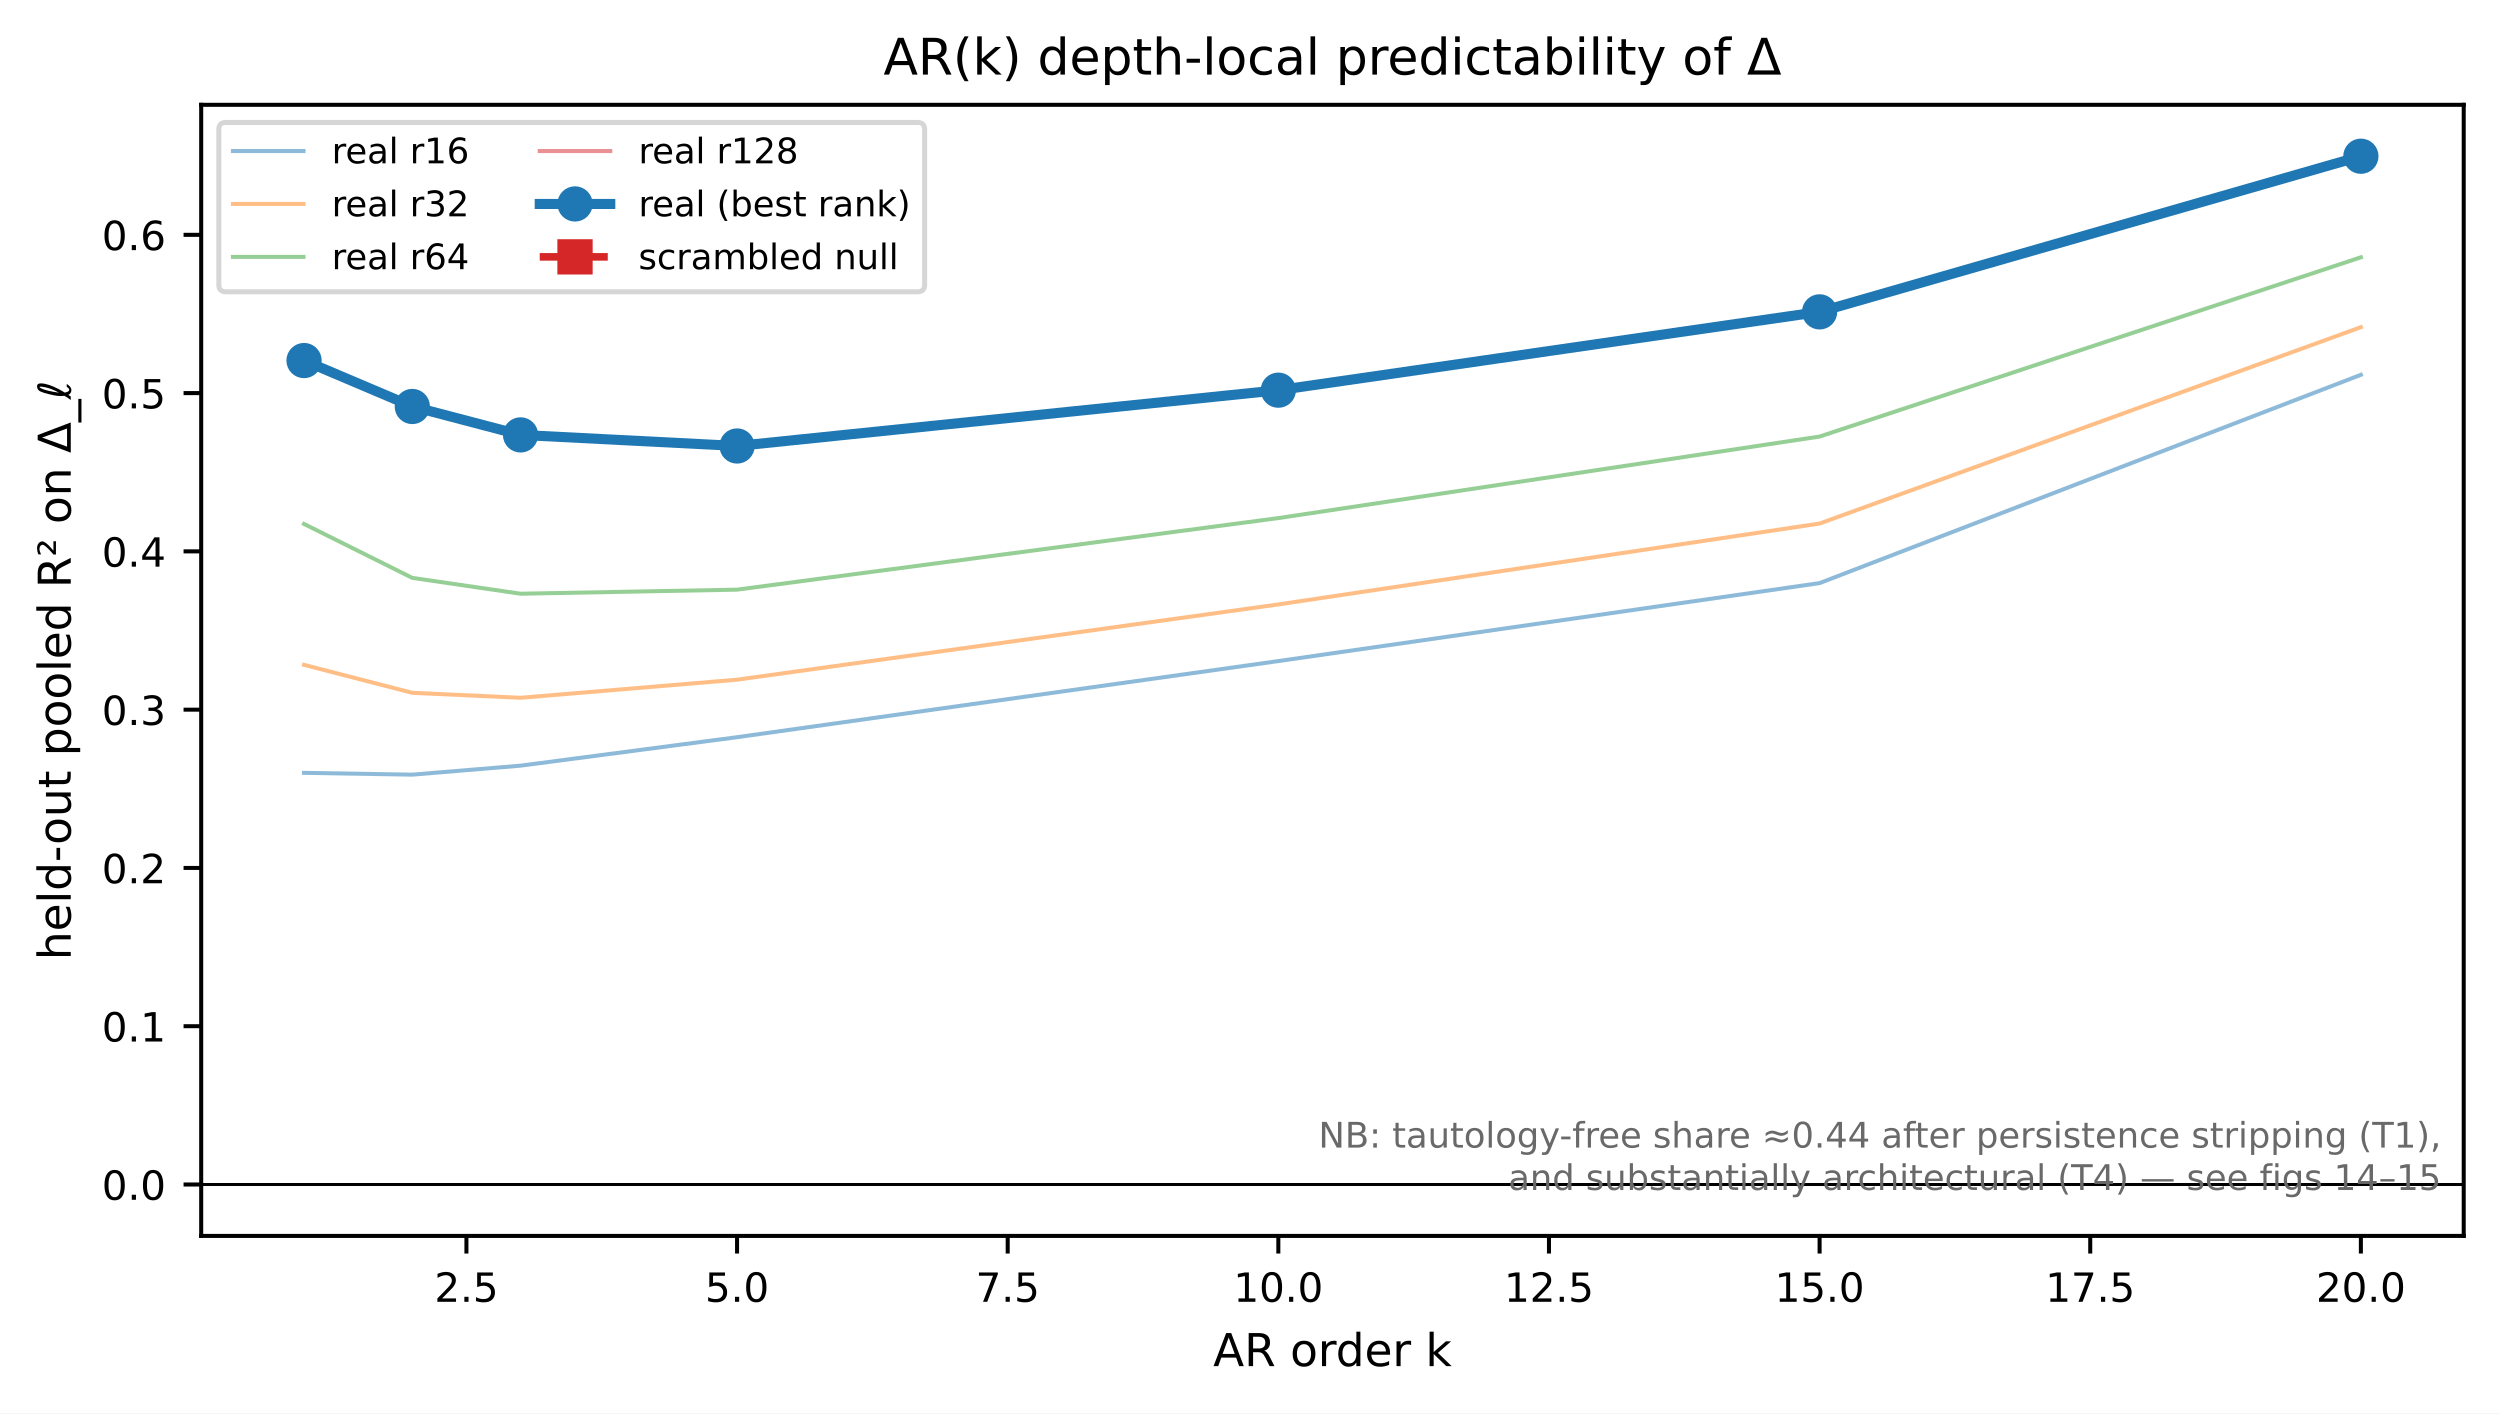
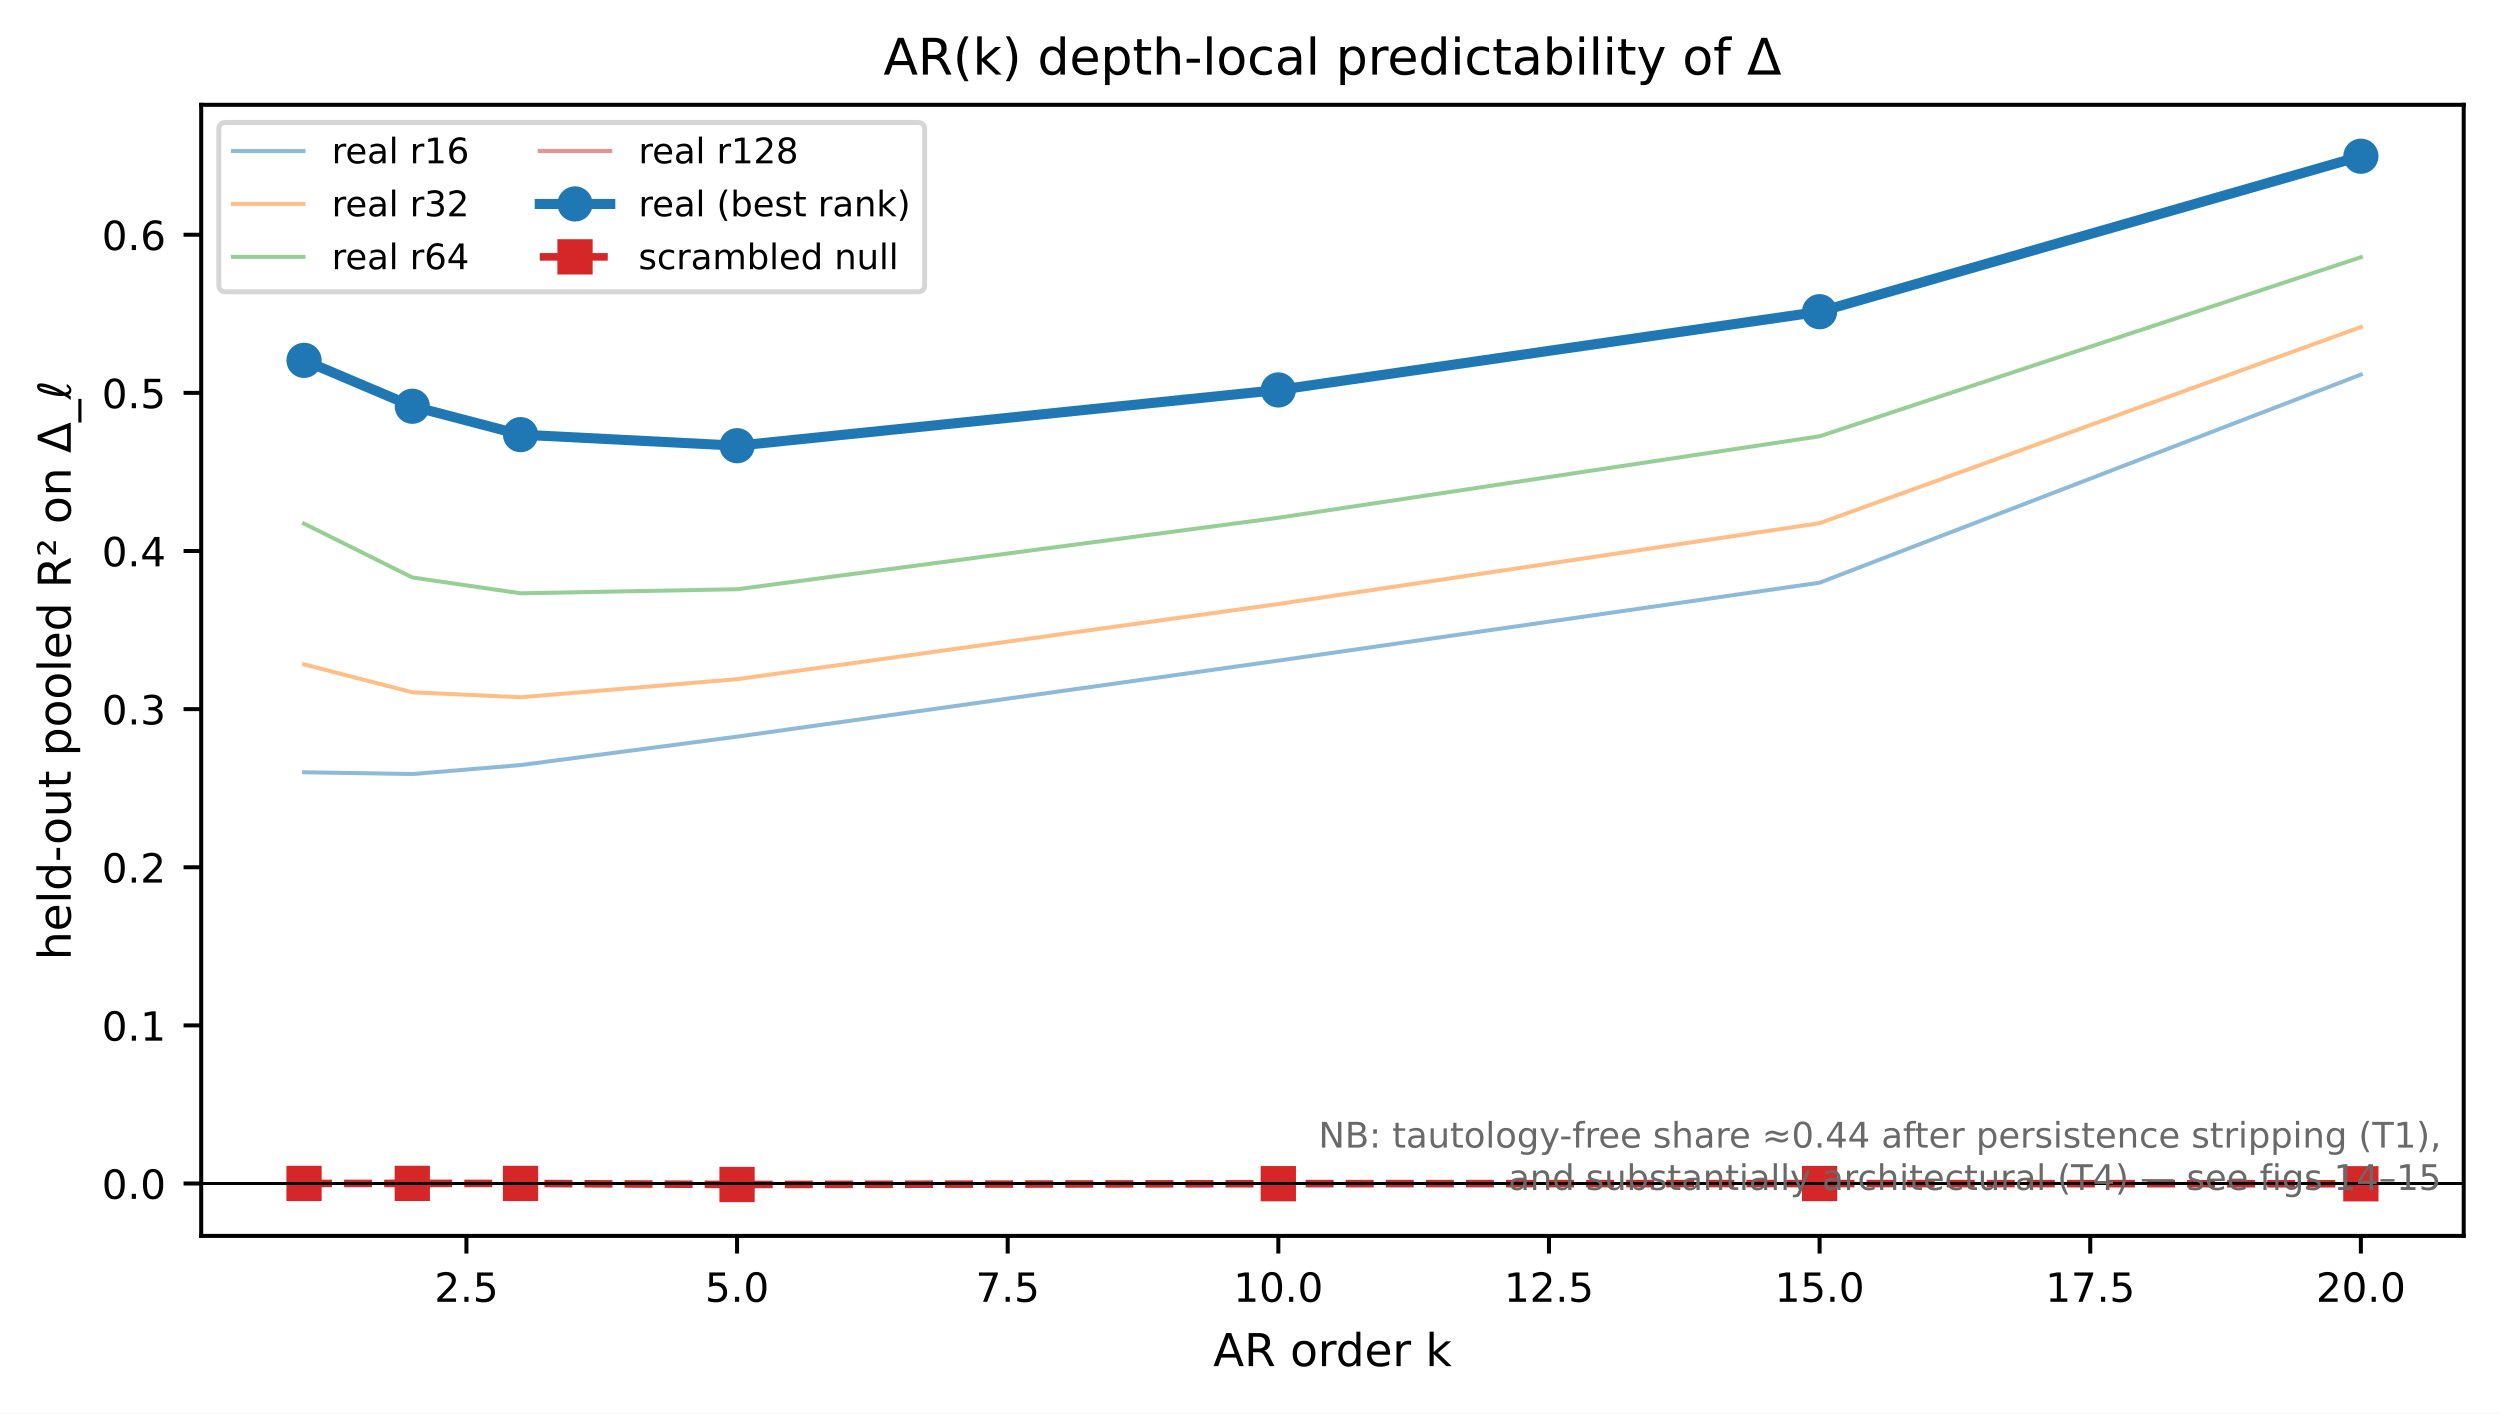
<svg xmlns="http://www.w3.org/2000/svg" xmlns:xlink="http://www.w3.org/1999/xlink" width="496.07pt" height="280.439pt" viewBox="0 0 496.07 280.439" version="1.1">
  <defs>
    <style type="text/css">*{stroke-linejoin: round; stroke-linecap: butt}</style>
  </defs>
  <g id="figure_1">
    <g id="patch_1">
      <path d="M 0 280.439  L 496.07 280.439  L 496.07 0  L 0 0  z " style="fill: #ffffff" />
    </g>
    <g id="axes_1">
      <g id="patch_2">
        <path d="M 39.923 245.239  L 488.87 245.239  L 488.87 20.798  L 39.923 20.798  z " style="fill: #ffffff" />
      </g>
      <g id="matplotlib.axis_1">
        <g id="xtick_1">
          <g id="line2d_1">
            <defs>
              <path id="m513581c044" d="M 0 0  L 0 3.5  " style="stroke: #000000; stroke-width: 0.8" />
            </defs>
            <g>
              <use xlink:href="#m513581c044" x="92.551" y="245.239" style="stroke: #000000; stroke-width: 0.8" />
            </g>
          </g>
          <g id="text_1">
            <text style="font-size: 8px; font-family: 'DejaVu Sans', 'Bitstream Vera Sans', 'Computer Modern Sans Serif', 'Lucida Grande', 'Verdana', 'Geneva', 'Lucid', 'Arial', 'Helvetica', 'Avant Garde', sans-serif; text-anchor: middle" x="92.551" y="258.317" transform="rotate(-0 92.55096 258.3168)">2.5</text>
          </g>
        </g>
        <g id="xtick_2">
          <g id="line2d_2">
            <g>
              <use xlink:href="#m513581c044" x="146.253" y="245.239" style="stroke: #000000; stroke-width: 0.8" />
            </g>
          </g>
          <g id="text_2">
            <text style="font-size: 8px; font-family: 'DejaVu Sans', 'Bitstream Vera Sans', 'Computer Modern Sans Serif', 'Lucida Grande', 'Verdana', 'Geneva', 'Lucid', 'Arial', 'Helvetica', 'Avant Garde', sans-serif; text-anchor: middle" x="146.253" y="258.317" transform="rotate(-0 146.2528 258.3168)">5.0</text>
          </g>
        </g>
        <g id="xtick_3">
          <g id="line2d_3">
            <g>
              <use xlink:href="#m513581c044" x="199.955" y="245.239" style="stroke: #000000; stroke-width: 0.8" />
            </g>
          </g>
          <g id="text_3">
            <text style="font-size: 8px; font-family: 'DejaVu Sans', 'Bitstream Vera Sans', 'Computer Modern Sans Serif', 'Lucida Grande', 'Verdana', 'Geneva', 'Lucid', 'Arial', 'Helvetica', 'Avant Garde', sans-serif; text-anchor: middle" x="199.955" y="258.317" transform="rotate(-0 199.9545 258.3168)">7.5</text>
          </g>
        </g>
        <g id="xtick_4">
          <g id="line2d_4">
            <g>
              <use xlink:href="#m513581c044" x="253.656" y="245.239" style="stroke: #000000; stroke-width: 0.8" />
            </g>
          </g>
          <g id="text_4">
            <text style="font-size: 8px; font-family: 'DejaVu Sans', 'Bitstream Vera Sans', 'Computer Modern Sans Serif', 'Lucida Grande', 'Verdana', 'Geneva', 'Lucid', 'Arial', 'Helvetica', 'Avant Garde', sans-serif; text-anchor: middle" x="253.656" y="258.317" transform="rotate(-0 253.6563 258.3168)">10.0</text>
          </g>
        </g>
        <g id="xtick_5">
          <g id="line2d_5">
            <g>
              <use xlink:href="#m513581c044" x="307.358" y="245.239" style="stroke: #000000; stroke-width: 0.8" />
            </g>
          </g>
          <g id="text_5">
            <text style="font-size: 8px; font-family: 'DejaVu Sans', 'Bitstream Vera Sans', 'Computer Modern Sans Serif', 'Lucida Grande', 'Verdana', 'Geneva', 'Lucid', 'Arial', 'Helvetica', 'Avant Garde', sans-serif; text-anchor: middle" x="307.358" y="258.317" transform="rotate(-0 307.3581 258.3168)">12.5</text>
          </g>
        </g>
        <g id="xtick_6">
          <g id="line2d_6">
            <g>
              <use xlink:href="#m513581c044" x="361.06" y="245.239" style="stroke: #000000; stroke-width: 0.8" />
            </g>
          </g>
          <g id="text_6">
            <text style="font-size: 8px; font-family: 'DejaVu Sans', 'Bitstream Vera Sans', 'Computer Modern Sans Serif', 'Lucida Grande', 'Verdana', 'Geneva', 'Lucid', 'Arial', 'Helvetica', 'Avant Garde', sans-serif; text-anchor: middle" x="361.06" y="258.317" transform="rotate(-0 361.0599 258.3168)">15.0</text>
          </g>
        </g>
        <g id="xtick_7">
          <g id="line2d_7">
            <g>
              <use xlink:href="#m513581c044" x="414.762" y="245.239" style="stroke: #000000; stroke-width: 0.8" />
            </g>
          </g>
          <g id="text_7">
            <text style="font-size: 8px; font-family: 'DejaVu Sans', 'Bitstream Vera Sans', 'Computer Modern Sans Serif', 'Lucida Grande', 'Verdana', 'Geneva', 'Lucid', 'Arial', 'Helvetica', 'Avant Garde', sans-serif; text-anchor: middle" x="414.762" y="258.317" transform="rotate(-0 414.7617 258.3168)">17.5</text>
          </g>
        </g>
        <g id="xtick_8">
          <g id="line2d_8">
            <g>
              <use xlink:href="#m513581c044" x="468.464" y="245.239" style="stroke: #000000; stroke-width: 0.8" />
            </g>
          </g>
          <g id="text_8">
            <text style="font-size: 8px; font-family: 'DejaVu Sans', 'Bitstream Vera Sans', 'Computer Modern Sans Serif', 'Lucida Grande', 'Verdana', 'Geneva', 'Lucid', 'Arial', 'Helvetica', 'Avant Garde', sans-serif; text-anchor: middle" x="468.464" y="258.317" transform="rotate(-0 468.4635 258.3168)">20.0</text>
          </g>
        </g>
        <g id="text_9">
          <text style="font-size: 9px; font-family: 'DejaVu Sans', 'Bitstream Vera Sans', 'Computer Modern Sans Serif', 'Lucida Grande', 'Verdana', 'Geneva', 'Lucid', 'Arial', 'Helvetica', 'Avant Garde', sans-serif; text-anchor: middle" x="264.397" y="271.077" transform="rotate(-0 264.3967 271.0773)">AR order k</text>
        </g>
      </g>
      <g id="matplotlib.axis_2">
        <g id="ytick_1">
          <g id="line2d_9">
            <defs>
              <path id="m32dd1cf0d6" d="M 0 0  L -3.5 0  " style="stroke: #000000; stroke-width: 0.8" />
            </defs>
            <g>
-               <use xlink:href="#m32dd1cf0d6" x="39.923" y="235.037" style="stroke: #000000; stroke-width: 0.8" />
+               <use xlink:href="#m32dd1cf0d6" x="39.923" y="234.842" style="stroke: #000000; stroke-width: 0.8" />
            </g>
          </g>
          <g id="text_10">
-             <text style="font-size: 8px; font-family: 'DejaVu Sans', 'Bitstream Vera Sans', 'Computer Modern Sans Serif', 'Lucida Grande', 'Verdana', 'Geneva', 'Lucid', 'Arial', 'Helvetica', 'Avant Garde', sans-serif; text-anchor: end" x="32.923" y="238.076" transform="rotate(-0 32.9232 238.0759)">0.0</text>
+             <text style="font-size: 8px; font-family: 'DejaVu Sans', 'Bitstream Vera Sans', 'Computer Modern Sans Serif', 'Lucida Grande', 'Verdana', 'Geneva', 'Lucid', 'Arial', 'Helvetica', 'Avant Garde', sans-serif; text-anchor: end" x="32.923" y="237.881" transform="rotate(-0 32.9232 237.8811)">0.0</text>
          </g>
        </g>
        <g id="ytick_2">
          <g id="line2d_10">
            <g>
-               <use xlink:href="#m32dd1cf0d6" x="39.923" y="203.63" style="stroke: #000000; stroke-width: 0.8" />
+               <use xlink:href="#m32dd1cf0d6" x="39.923" y="203.465" style="stroke: #000000; stroke-width: 0.8" />
            </g>
          </g>
          <g id="text_11">
-             <text style="font-size: 8px; font-family: 'DejaVu Sans', 'Bitstream Vera Sans', 'Computer Modern Sans Serif', 'Lucida Grande', 'Verdana', 'Geneva', 'Lucid', 'Arial', 'Helvetica', 'Avant Garde', sans-serif; text-anchor: end" x="32.923" y="206.669" transform="rotate(-0 32.9232 206.6689)">0.1</text>
+             <text style="font-size: 8px; font-family: 'DejaVu Sans', 'Bitstream Vera Sans', 'Computer Modern Sans Serif', 'Lucida Grande', 'Verdana', 'Geneva', 'Lucid', 'Arial', 'Helvetica', 'Avant Garde', sans-serif; text-anchor: end" x="32.923" y="206.504" transform="rotate(-0 32.9232 206.5041)">0.1</text>
          </g>
        </g>
        <g id="ytick_3">
          <g id="line2d_11">
            <g>
-               <use xlink:href="#m32dd1cf0d6" x="39.923" y="172.223" style="stroke: #000000; stroke-width: 0.8" />
+               <use xlink:href="#m32dd1cf0d6" x="39.923" y="172.088" style="stroke: #000000; stroke-width: 0.8" />
            </g>
          </g>
          <g id="text_12">
-             <text style="font-size: 8px; font-family: 'DejaVu Sans', 'Bitstream Vera Sans', 'Computer Modern Sans Serif', 'Lucida Grande', 'Verdana', 'Geneva', 'Lucid', 'Arial', 'Helvetica', 'Avant Garde', sans-serif; text-anchor: end" x="32.923" y="175.262" transform="rotate(-0 32.9232 175.262)">0.2</text>
+             <text style="font-size: 8px; font-family: 'DejaVu Sans', 'Bitstream Vera Sans', 'Computer Modern Sans Serif', 'Lucida Grande', 'Verdana', 'Geneva', 'Lucid', 'Arial', 'Helvetica', 'Avant Garde', sans-serif; text-anchor: end" x="32.923" y="175.127" transform="rotate(-0 32.9232 175.1271)">0.2</text>
          </g>
        </g>
        <g id="ytick_4">
          <g id="line2d_12">
            <g>
-               <use xlink:href="#m32dd1cf0d6" x="39.923" y="140.816" style="stroke: #000000; stroke-width: 0.8" />
+               <use xlink:href="#m32dd1cf0d6" x="39.923" y="140.711" style="stroke: #000000; stroke-width: 0.8" />
            </g>
          </g>
          <g id="text_13">
-             <text style="font-size: 8px; font-family: 'DejaVu Sans', 'Bitstream Vera Sans', 'Computer Modern Sans Serif', 'Lucida Grande', 'Verdana', 'Geneva', 'Lucid', 'Arial', 'Helvetica', 'Avant Garde', sans-serif; text-anchor: end" x="32.923" y="143.855" transform="rotate(-0 32.9232 143.855)">0.3</text>
+             <text style="font-size: 8px; font-family: 'DejaVu Sans', 'Bitstream Vera Sans', 'Computer Modern Sans Serif', 'Lucida Grande', 'Verdana', 'Geneva', 'Lucid', 'Arial', 'Helvetica', 'Avant Garde', sans-serif; text-anchor: end" x="32.923" y="143.75" transform="rotate(-0 32.9232 143.7502)">0.3</text>
          </g>
        </g>
        <g id="ytick_5">
          <g id="line2d_13">
            <g>
-               <use xlink:href="#m32dd1cf0d6" x="39.923" y="109.409" style="stroke: #000000; stroke-width: 0.8" />
+               <use xlink:href="#m32dd1cf0d6" x="39.923" y="109.334" style="stroke: #000000; stroke-width: 0.8" />
            </g>
          </g>
          <g id="text_14">
-             <text style="font-size: 8px; font-family: 'DejaVu Sans', 'Bitstream Vera Sans', 'Computer Modern Sans Serif', 'Lucida Grande', 'Verdana', 'Geneva', 'Lucid', 'Arial', 'Helvetica', 'Avant Garde', sans-serif; text-anchor: end" x="32.923" y="112.448" transform="rotate(-0 32.9232 112.448)">0.4</text>
+             <text style="font-size: 8px; font-family: 'DejaVu Sans', 'Bitstream Vera Sans', 'Computer Modern Sans Serif', 'Lucida Grande', 'Verdana', 'Geneva', 'Lucid', 'Arial', 'Helvetica', 'Avant Garde', sans-serif; text-anchor: end" x="32.923" y="112.373" transform="rotate(-0 32.9232 112.3732)">0.4</text>
          </g>
        </g>
        <g id="ytick_6">
          <g id="line2d_14">
            <g>
-               <use xlink:href="#m32dd1cf0d6" x="39.923" y="78.002" style="stroke: #000000; stroke-width: 0.8" />
+               <use xlink:href="#m32dd1cf0d6" x="39.923" y="77.957" style="stroke: #000000; stroke-width: 0.8" />
            </g>
          </g>
          <g id="text_15">
-             <text style="font-size: 8px; font-family: 'DejaVu Sans', 'Bitstream Vera Sans', 'Computer Modern Sans Serif', 'Lucida Grande', 'Verdana', 'Geneva', 'Lucid', 'Arial', 'Helvetica', 'Avant Garde', sans-serif; text-anchor: end" x="32.923" y="81.041" transform="rotate(-0 32.9232 81.04105)">0.5</text>
+             <text style="font-size: 8px; font-family: 'DejaVu Sans', 'Bitstream Vera Sans', 'Computer Modern Sans Serif', 'Lucida Grande', 'Verdana', 'Geneva', 'Lucid', 'Arial', 'Helvetica', 'Avant Garde', sans-serif; text-anchor: end" x="32.923" y="80.996" transform="rotate(-0 32.9232 80.99618)">0.5</text>
          </g>
        </g>
        <g id="ytick_7">
          <g id="line2d_15">
            <g>
-               <use xlink:href="#m32dd1cf0d6" x="39.923" y="46.595" style="stroke: #000000; stroke-width: 0.8" />
+               <use xlink:href="#m32dd1cf0d6" x="39.923" y="46.58" style="stroke: #000000; stroke-width: 0.8" />
            </g>
          </g>
          <g id="text_16">
-             <text style="font-size: 8px; font-family: 'DejaVu Sans', 'Bitstream Vera Sans', 'Computer Modern Sans Serif', 'Lucida Grande', 'Verdana', 'Geneva', 'Lucid', 'Arial', 'Helvetica', 'Avant Garde', sans-serif; text-anchor: end" x="32.923" y="49.634" transform="rotate(-0 32.9232 49.63408)">0.6</text>
+             <text style="font-size: 8px; font-family: 'DejaVu Sans', 'Bitstream Vera Sans', 'Computer Modern Sans Serif', 'Lucida Grande', 'Verdana', 'Geneva', 'Lucid', 'Arial', 'Helvetica', 'Avant Garde', sans-serif; text-anchor: end" x="32.923" y="49.619" transform="rotate(-0 32.9232 49.61919)">0.6</text>
          </g>
        </g>
        <g id="text_17">
          <text style="font-size: 9px; font-family: 'DejaVu Sans', 'Bitstream Vera Sans', 'Computer Modern Sans Serif', 'Lucida Grande', 'Verdana', 'Geneva', 'Lucid', 'Arial', 'Helvetica', 'Avant Garde', sans-serif; text-anchor: middle" x="14.039" y="133.019" transform="rotate(-90 14.03859 133.0186)">held-out pooled R² on Δ_ℓ</text>
        </g>
      </g>
      <g id="line2d_16">
-         <path d="M 60.33 153.358  L 81.811 153.712  L 103.291 151.928  L 146.253 146.279  L 253.656 131.175  L 361.06 115.701  L 468.464 74.37  " clip-path="url(#p130aa4269b)" style="fill: none; stroke: #1f77b4; stroke-opacity: 0.5; stroke-width: 0.8; stroke-linecap: square" />
+         <path d="M 60.33 153.241  L 81.811 153.595  L 103.291 151.812  L 146.253 146.169  L 253.656 131.08  L 361.06 115.62  L 468.464 74.328  " clip-path="url(#p130aa4269b)" style="fill: none; stroke: #1f77b4; stroke-opacity: 0.5; stroke-width: 0.8; stroke-linecap: square" />
      </g>
      <g id="line2d_17">
-         <path d="M 60.33 131.93  L 81.811 137.476  L 103.291 138.46  L 146.253 134.867  L 253.656 119.934  L 361.06 103.885  L 468.464 64.922  " clip-path="url(#p130aa4269b)" style="fill: none; stroke: #ff7f0e; stroke-opacity: 0.5; stroke-width: 0.8; stroke-linecap: square" />
+         <path d="M 60.33 131.834  L 81.811 137.375  L 103.291 138.357  L 146.253 134.768  L 253.656 119.849  L 361.06 103.815  L 468.464 64.89  " clip-path="url(#p130aa4269b)" style="fill: none; stroke: #ff7f0e; stroke-opacity: 0.5; stroke-width: 0.8; stroke-linecap: square" />
      </g>
      <g id="line2d_18">
-         <path d="M 60.33 103.971  L 81.811 114.669  L 103.291 117.811  L 146.253 117.003  L 253.656 102.804  L 361.06 86.622  L 468.464 51.053  " clip-path="url(#p130aa4269b)" style="fill: none; stroke: #2ca02c; stroke-opacity: 0.5; stroke-width: 0.8; stroke-linecap: square" />
+         <path d="M 60.33 103.902  L 81.811 114.589  L 103.291 117.728  L 146.253 116.92  L 253.656 102.736  L 361.06 86.569  L 468.464 51.034  " clip-path="url(#p130aa4269b)" style="fill: none; stroke: #2ca02c; stroke-opacity: 0.5; stroke-width: 0.8; stroke-linecap: square" />
      </g>
      <g id="line2d_19">
-         <path d="M 60.33 71.544  L 81.811 80.658  L 103.291 86.298  L 146.253 88.496  L 253.656 77.422  L 361.06 61.882  L 468.464 31  " clip-path="url(#p130aa4269b)" style="fill: none; stroke: #d62728; stroke-opacity: 0.5; stroke-width: 0.8; stroke-linecap: square" />
+         <path d="M 60.33 71.505  L 81.811 80.611  L 103.291 86.245  L 146.253 88.441  L 253.656 77.377  L 361.06 61.852  L 468.464 31  " clip-path="url(#p130aa4269b)" style="fill: none; stroke: #d62728; stroke-opacity: 0.5; stroke-width: 0.8; stroke-linecap: square" />
      </g>
      <g id="line2d_20">
-         <path d="M 60.33 71.544  L 81.811 80.658  L 103.291 86.298  L 146.253 88.496  L 253.656 77.422  L 361.06 61.882  L 468.464 31  " clip-path="url(#p130aa4269b)" style="fill: none; stroke: #1f77b4; stroke-width: 2; stroke-linecap: square" />
+         <path d="M 60.33 71.505  L 81.811 80.611  L 103.291 86.245  L 146.253 88.441  L 253.656 77.377  L 361.06 61.852  L 468.464 31  " clip-path="url(#p130aa4269b)" style="fill: none; stroke: #1f77b4; stroke-width: 2; stroke-linecap: square" />
        <defs>
          <path id="m7bdcd54610" d="M 0 3  C 0.796 3 1.559 2.684 2.121 2.121  C 2.684 1.559 3 0.796 3 0  C 3 -0.796 2.684 -1.559 2.121 -2.121  C 1.559 -2.684 0.796 -3 0 -3  C -0.796 -3 -1.559 -2.684 -2.121 -2.121  C -2.684 -1.559 -3 -0.796 -3 0  C -3 0.796 -2.684 1.559 -2.121 2.121  C -1.559 2.684 -0.796 3 0 3  z " style="stroke: #1f77b4" />
        </defs>
        <g clip-path="url(#p130aa4269b)">
-           <use xlink:href="#m7bdcd54610" x="60.33" y="71.544" style="fill: #1f77b4; stroke: #1f77b4" />
-           <use xlink:href="#m7bdcd54610" x="81.811" y="80.658" style="fill: #1f77b4; stroke: #1f77b4" />
-           <use xlink:href="#m7bdcd54610" x="103.291" y="86.298" style="fill: #1f77b4; stroke: #1f77b4" />
-           <use xlink:href="#m7bdcd54610" x="146.253" y="88.496" style="fill: #1f77b4; stroke: #1f77b4" />
-           <use xlink:href="#m7bdcd54610" x="253.656" y="77.422" style="fill: #1f77b4; stroke: #1f77b4" />
-           <use xlink:href="#m7bdcd54610" x="361.06" y="61.882" style="fill: #1f77b4; stroke: #1f77b4" />
+           <use xlink:href="#m7bdcd54610" x="60.33" y="71.505" style="fill: #1f77b4; stroke: #1f77b4" />
+           <use xlink:href="#m7bdcd54610" x="81.811" y="80.611" style="fill: #1f77b4; stroke: #1f77b4" />
+           <use xlink:href="#m7bdcd54610" x="103.291" y="86.245" style="fill: #1f77b4; stroke: #1f77b4" />
+           <use xlink:href="#m7bdcd54610" x="146.253" y="88.441" style="fill: #1f77b4; stroke: #1f77b4" />
+           <use xlink:href="#m7bdcd54610" x="253.656" y="77.377" style="fill: #1f77b4; stroke: #1f77b4" />
+           <use xlink:href="#m7bdcd54610" x="361.06" y="61.852" style="fill: #1f77b4; stroke: #1f77b4" />
          <use xlink:href="#m7bdcd54610" x="468.464" y="31" style="fill: #1f77b4; stroke: #1f77b4" />
        </g>
      </g>
-       <g id="line2d_21" />
+       <g id="line2d_21">
+         <path d="M 60.33 234.831  L 81.811 234.82  L 103.291 234.827  L 146.253 235.037  L 253.656 234.875  L 361.06 234.849  L 468.464 234.894  " clip-path="url(#p130aa4269b)" style="fill: none; stroke-dasharray: 5.55,2.4; stroke-dashoffset: 0; stroke: #d62728; stroke-width: 1.5" />
+         <defs>
+           <path id="md65f965ce0" d="M -3 3  L 3 3  L 3 -3  L -3 -3  z " style="stroke: #d62728; stroke-linejoin: miter" />
+         </defs>
+         <g clip-path="url(#p130aa4269b)">
+           <use xlink:href="#md65f965ce0" x="60.33" y="234.831" style="fill: #d62728; stroke: #d62728; stroke-linejoin: miter" />
+           <use xlink:href="#md65f965ce0" x="81.811" y="234.82" style="fill: #d62728; stroke: #d62728; stroke-linejoin: miter" />
+           <use xlink:href="#md65f965ce0" x="103.291" y="234.827" style="fill: #d62728; stroke: #d62728; stroke-linejoin: miter" />
+           <use xlink:href="#md65f965ce0" x="146.253" y="235.037" style="fill: #d62728; stroke: #d62728; stroke-linejoin: miter" />
+           <use xlink:href="#md65f965ce0" x="253.656" y="234.875" style="fill: #d62728; stroke: #d62728; stroke-linejoin: miter" />
+           <use xlink:href="#md65f965ce0" x="361.06" y="234.849" style="fill: #d62728; stroke: #d62728; stroke-linejoin: miter" />
+           <use xlink:href="#md65f965ce0" x="468.464" y="234.894" style="fill: #d62728; stroke: #d62728; stroke-linejoin: miter" />
+         </g>
+       </g>
      <g id="line2d_22">
-         <path d="M 39.923 235.037  L 488.87 235.037  " clip-path="url(#p130aa4269b)" style="fill: none; stroke: #000000; stroke-width: 0.6; stroke-linecap: square" />
+         <path d="M 39.923 234.842  L 488.87 234.842  " clip-path="url(#p130aa4269b)" style="fill: none; stroke: #000000; stroke-width: 0.6; stroke-linecap: square" />
      </g>
      <g id="patch_3">
        <path d="M 39.923 245.239  L 39.923 20.798  " style="fill: none; stroke: #000000; stroke-width: 0.8; stroke-linejoin: miter; stroke-linecap: square" />
      </g>
      <g id="patch_4">
        <path d="M 488.87 245.239  L 488.87 20.798  " style="fill: none; stroke: #000000; stroke-width: 0.8; stroke-linejoin: miter; stroke-linecap: square" />
      </g>
      <g id="patch_5">
        <path d="M 39.923 245.239  L 488.87 245.239  " style="fill: none; stroke: #000000; stroke-width: 0.8; stroke-linejoin: miter; stroke-linecap: square" />
      </g>
      <g id="patch_6">
        <path d="M 39.923 20.798  L 488.87 20.798  " style="fill: none; stroke: #000000; stroke-width: 0.8; stroke-linejoin: miter; stroke-linecap: square" />
      </g>
      <g id="text_18">
        <text style="font-size: 7px; font-family: 'DejaVu Sans', 'Bitstream Vera Sans', 'Computer Modern Sans Serif', 'Lucida Grande', 'Verdana', 'Geneva', 'Lucid', 'Arial', 'Helvetica', 'Avant Garde', sans-serif; fill: #696969" transform="translate(261.6254 227.7212)">NB: tautology-free share ≈0.44 after persistence stripping (T1),</text>
        <text style="font-size: 7px; font-family: 'DejaVu Sans', 'Bitstream Vera Sans', 'Computer Modern Sans Serif', 'Lucida Grande', 'Verdana', 'Geneva', 'Lucid', 'Arial', 'Helvetica', 'Avant Garde', sans-serif; fill: #696969" transform="translate(299.281 236.1231)">and substantially architectural (T4) — see figs 14–15</text>
      </g>
      <g id="text_19">
        <text style="font-size: 10px; font-family: 'DejaVu Sans', 'Bitstream Vera Sans', 'Computer Modern Sans Serif', 'Lucida Grande', 'Verdana', 'Geneva', 'Lucid', 'Arial', 'Helvetica', 'Avant Garde', sans-serif; text-anchor: middle" x="264.397" y="14.798" transform="rotate(-0 264.3967 14.79844)">AR(k) depth-local predictability of Δ</text>
      </g>
      <g id="legend_1">
        <g id="patch_7">
          <path d="M 44.823 57.9  L 182.074 57.9  Q 183.474 57.9 183.474 56.5  L 183.474 25.698  Q 183.474 24.298 182.074 24.298  L 44.823 24.298  Q 43.423 24.298 43.423 25.698  L 43.423 56.5  Q 43.423 57.9 44.823 57.9  z " style="fill: #ffffff; opacity: 0.8; stroke: #cccccc; stroke-linejoin: miter" />
        </g>
        <g id="line2d_23">
          <path d="M 46.223 29.967  L 53.223 29.967  L 60.223 29.967  " style="fill: none; stroke: #1f77b4; stroke-opacity: 0.5; stroke-width: 0.8; stroke-linecap: square" />
        </g>
        <g id="text_20">
          <text style="font-size: 7px; font-family: 'DejaVu Sans', 'Bitstream Vera Sans', 'Computer Modern Sans Serif', 'Lucida Grande', 'Verdana', 'Geneva', 'Lucid', 'Arial', 'Helvetica', 'Avant Garde', sans-serif; text-anchor: start" x="65.823" y="32.417" transform="rotate(-0 65.8232 32.41734)">real r16</text>
        </g>
        <g id="line2d_24">
          <path d="M 46.223 40.468  L 53.223 40.468  L 60.223 40.468  " style="fill: none; stroke: #ff7f0e; stroke-opacity: 0.5; stroke-width: 0.8; stroke-linecap: square" />
        </g>
        <g id="text_21">
          <text style="font-size: 7px; font-family: 'DejaVu Sans', 'Bitstream Vera Sans', 'Computer Modern Sans Serif', 'Lucida Grande', 'Verdana', 'Geneva', 'Lucid', 'Arial', 'Helvetica', 'Avant Garde', sans-serif; text-anchor: start" x="65.823" y="42.918" transform="rotate(-0 65.8232 42.91789)">real r32</text>
        </g>
        <g id="line2d_25">
          <path d="M 46.223 50.968  L 53.223 50.968  L 60.223 50.968  " style="fill: none; stroke: #2ca02c; stroke-opacity: 0.5; stroke-width: 0.8; stroke-linecap: square" />
        </g>
        <g id="text_22">
          <text style="font-size: 7px; font-family: 'DejaVu Sans', 'Bitstream Vera Sans', 'Computer Modern Sans Serif', 'Lucida Grande', 'Verdana', 'Geneva', 'Lucid', 'Arial', 'Helvetica', 'Avant Garde', sans-serif; text-anchor: start" x="65.823" y="53.418" transform="rotate(-0 65.8232 53.41844)">real r64</text>
        </g>
        <g id="line2d_26">
          <path d="M 107.098 29.967  L 114.098 29.967  L 121.098 29.967  " style="fill: none; stroke: #d62728; stroke-opacity: 0.5; stroke-width: 0.8; stroke-linecap: square" />
        </g>
        <g id="text_23">
          <text style="font-size: 7px; font-family: 'DejaVu Sans', 'Bitstream Vera Sans', 'Computer Modern Sans Serif', 'Lucida Grande', 'Verdana', 'Geneva', 'Lucid', 'Arial', 'Helvetica', 'Avant Garde', sans-serif; text-anchor: start" x="126.698" y="32.417" transform="rotate(-0 126.698 32.41734)">real r128</text>
        </g>
        <g id="line2d_27">
          <path d="M 107.098 40.468  L 114.098 40.468  L 121.098 40.468  " style="fill: none; stroke: #1f77b4; stroke-width: 2; stroke-linecap: square" />
          <g>
            <use xlink:href="#m7bdcd54610" x="114.098" y="40.468" style="fill: #1f77b4; stroke: #1f77b4" />
          </g>
        </g>
        <g id="text_24">
          <text style="font-size: 7px; font-family: 'DejaVu Sans', 'Bitstream Vera Sans', 'Computer Modern Sans Serif', 'Lucida Grande', 'Verdana', 'Geneva', 'Lucid', 'Arial', 'Helvetica', 'Avant Garde', sans-serif; text-anchor: start" x="126.698" y="42.918" transform="rotate(-0 126.698 42.91789)">real (best rank)</text>
        </g>
        <g id="line2d_28">
          <path d="M 107.098 50.968  L 114.098 50.968  L 121.098 50.968  " style="fill: none; stroke-dasharray: 5.55,2.4; stroke-dashoffset: 0; stroke: #d62728; stroke-width: 1.5" />
-           <defs>
-             <path id="md65f965ce0" d="M -3 3  L 3 3  L 3 -3  L -3 -3  z " style="stroke: #d62728; stroke-linejoin: miter" />
-           </defs>
          <g>
            <use xlink:href="#md65f965ce0" x="114.098" y="50.968" style="fill: #d62728; stroke: #d62728; stroke-linejoin: miter" />
          </g>
        </g>
        <g id="text_25">
          <text style="font-size: 7px; font-family: 'DejaVu Sans', 'Bitstream Vera Sans', 'Computer Modern Sans Serif', 'Lucida Grande', 'Verdana', 'Geneva', 'Lucid', 'Arial', 'Helvetica', 'Avant Garde', sans-serif; text-anchor: start" x="126.698" y="53.418" transform="rotate(-0 126.698 53.41844)">scrambled null</text>
        </g>
      </g>
    </g>
  </g>
  <defs>
    <clipPath id="p130aa4269b">
      <rect x="39.923" y="20.798" width="448.947" height="224.44" />
    </clipPath>
  </defs>
</svg>
